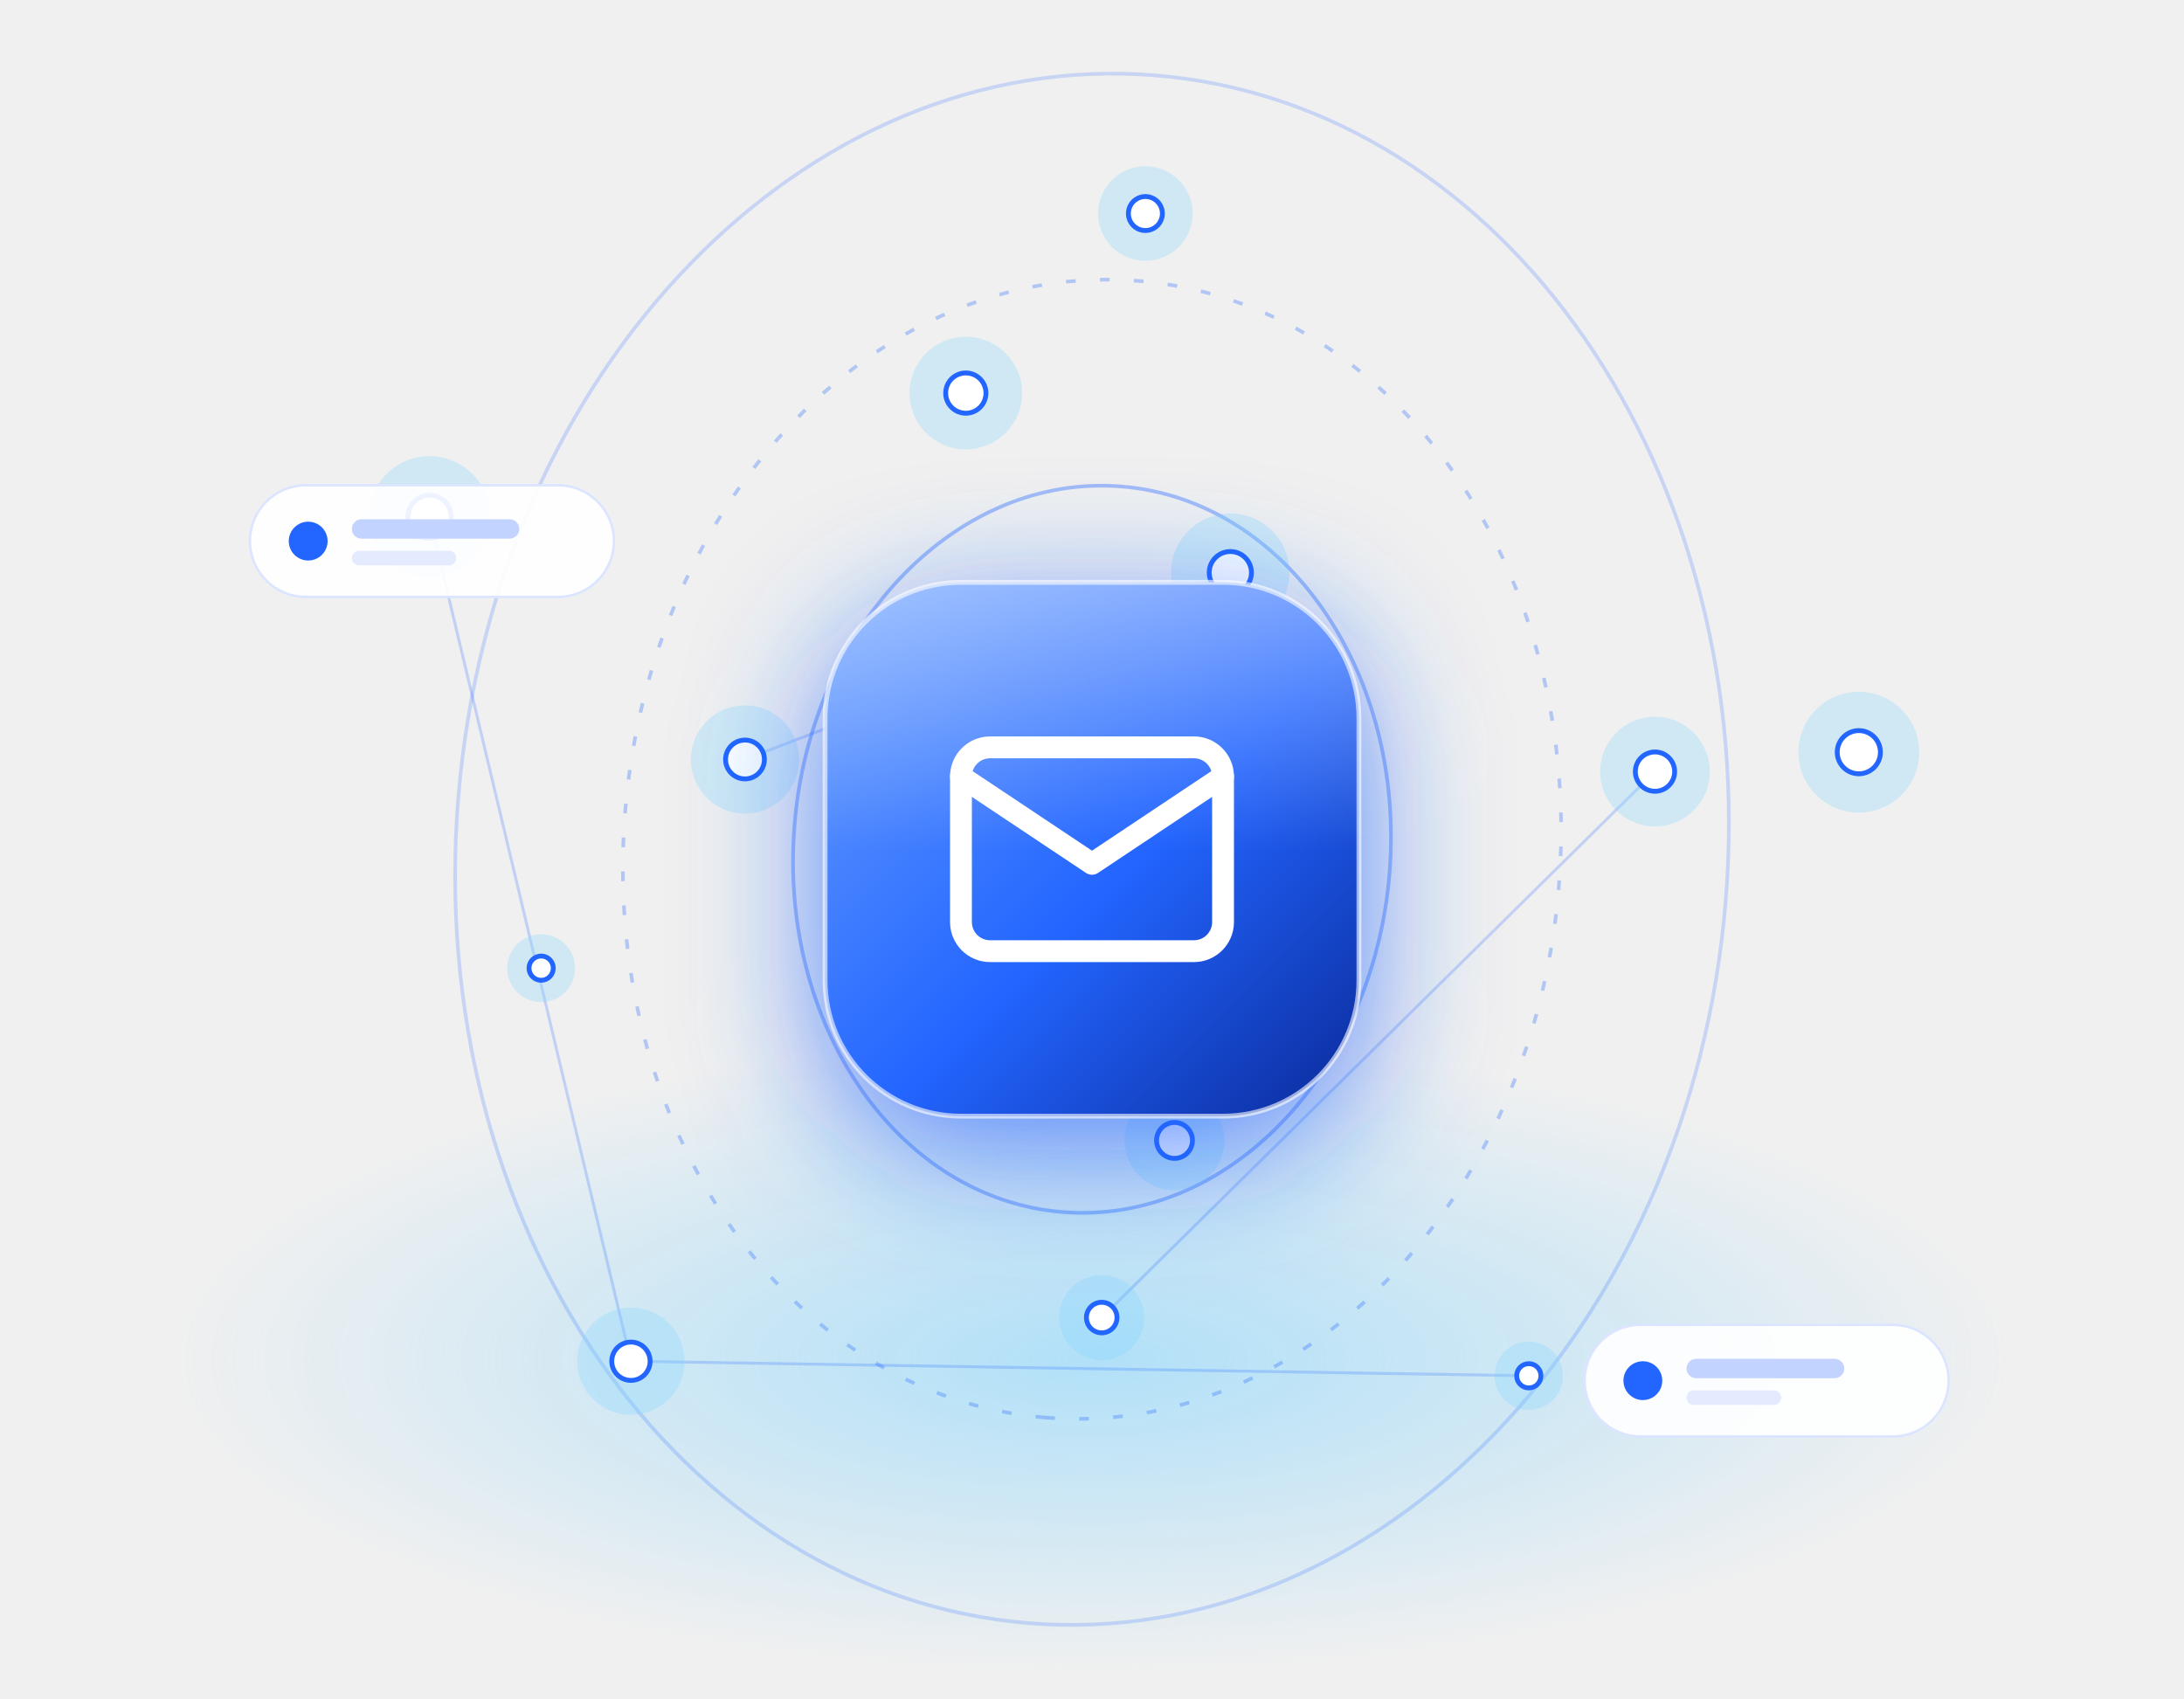
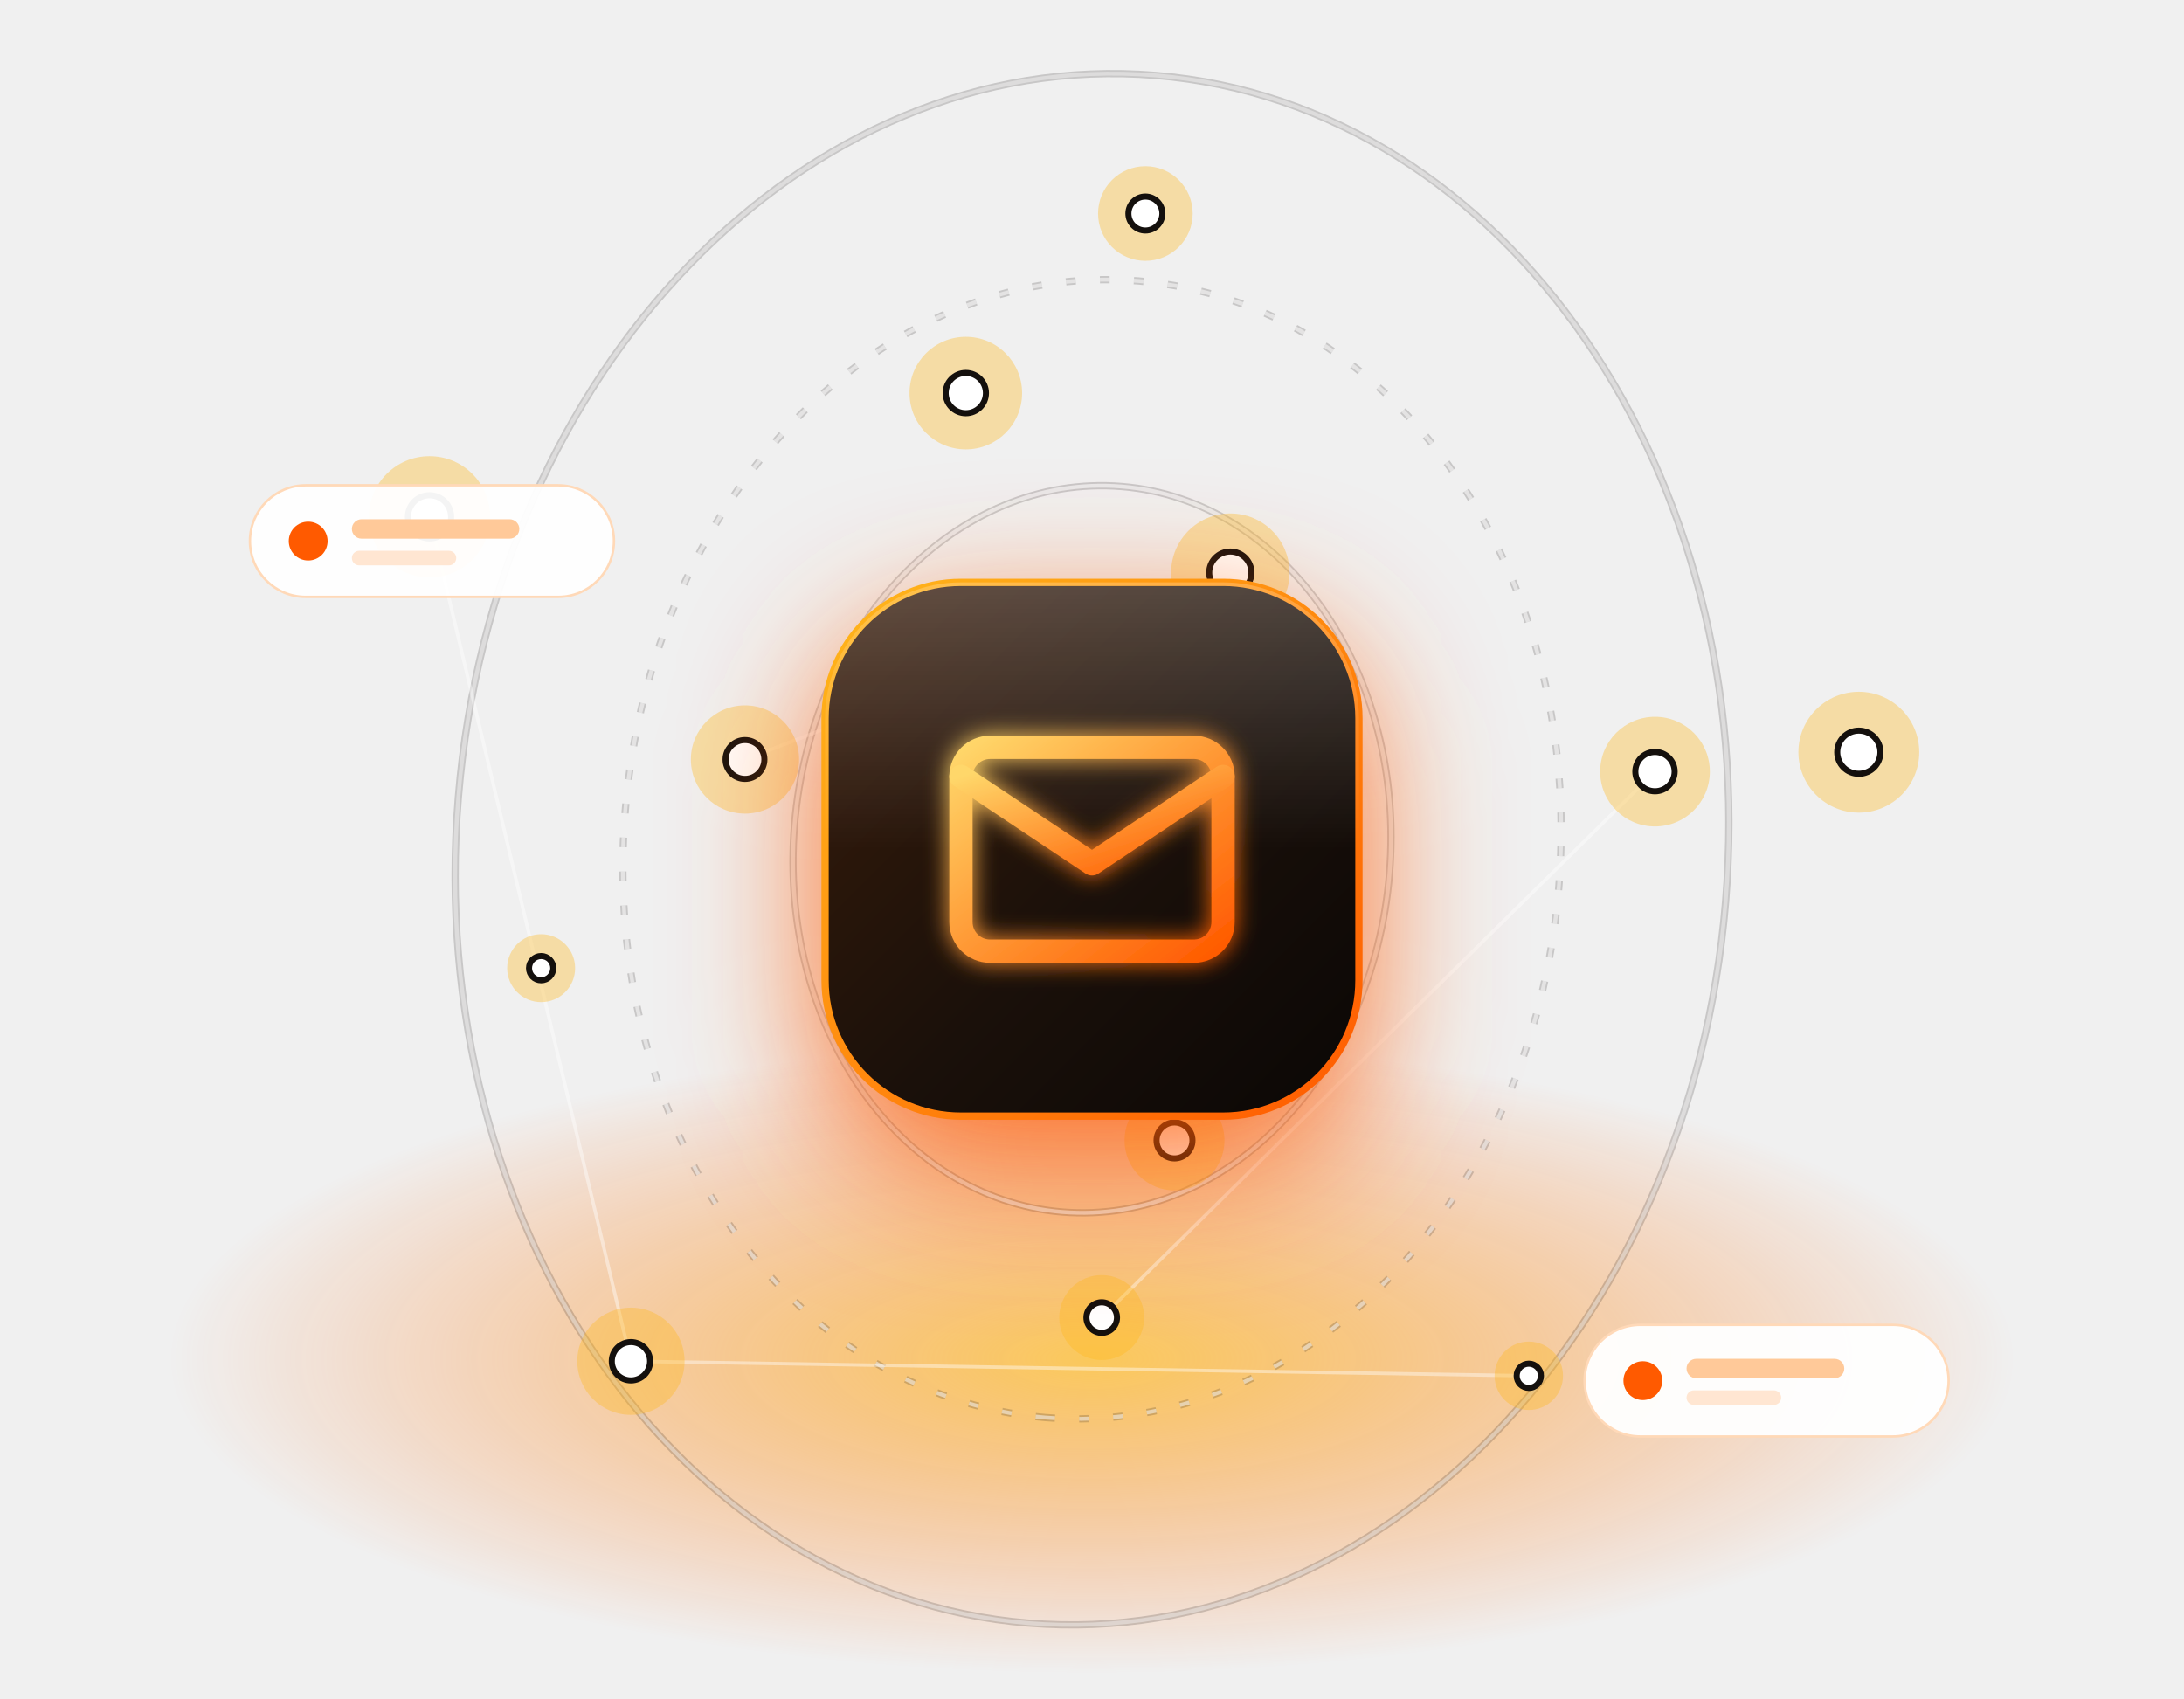
<svg xmlns="http://www.w3.org/2000/svg" viewBox="0 0 900 700" width="900" height="700" fill="none">
  <defs>
    <radialGradient id="glow" cx="50%" cy="50%" r="50%">
-       <stop offset="0%" stop-color="#7dd3ff" stop-opacity=".55" />
-       <stop offset="100%" stop-color="#7dd3ff" stop-opacity="0" />
+       <stop offset="0%" stop-color="#FFB81C" stop-opacity=".7" />
+       <stop offset="100%" stop-color="#FF5A00" stop-opacity="0" />
    </radialGradient>
    <linearGradient id="tile" x1="0" y1="0" x2="1" y2="1">
-       <stop offset="0%" stop-color="#6aa0ff" />
-       <stop offset="55%" stop-color="#2365ff" />
-       <stop offset="100%" stop-color="#0a2a9a" />
+       <stop offset="0%" stop-color="#3A1D0B" />
+       <stop offset="55%" stop-color="#1A100A" />
+       <stop offset="100%" stop-color="#0A0705" />
+     </linearGradient>
+     <linearGradient id="edge" x1="0" y1="0" x2="1" y2="1">
+       <stop offset="0%" stop-color="#FFB81C" />
+       <stop offset="100%" stop-color="#FF5A00" />
+     </linearGradient>
+     <linearGradient id="ico" x1="0" y1="0" x2="1" y2="1">
+       <stop offset="0%" stop-color="#FFD76A" />
+       <stop offset="100%" stop-color="#FF5A00" />
    </linearGradient>
    <linearGradient id="shine" x1="0" y1="0" x2="0" y2="1">
-       <stop offset="0%" stop-color="#fff" stop-opacity=".38" />
+       <stop offset="0%" stop-color="#fff" stop-opacity=".22" />
      <stop offset="100%" stop-color="#fff" stop-opacity="0" />
    </linearGradient>
    <filter id="blur" x="-50%" y="-50%" width="200%" height="200%">
-       <feGaussianBlur stdDeviation="28" />
+       <feGaussianBlur stdDeviation="30" />
    </filter>
-     <filter id="soft" x="-50%" y="-50%" width="200%" height="200%">
-       <feGaussianBlur stdDeviation="4" />
+     <filter id="iglow" x="-30%" y="-30%" width="160%" height="160%">
+       <feGaussianBlur stdDeviation="0.8" result="b" />
+       <feMerge>
+         <feMergeNode in="b" />
+         <feMergeNode in="SourceGraphic" />
+       </feMerge>
    </filter>
    <clipPath id="clip">
      <rect x="340" y="240" width="220" height="220" rx="56" />
    </clipPath>
  </defs>
  <ellipse cx="450" cy="560" rx="380" ry="130" fill="url(#glow)" />
  <g transform="rotate(94.7 450 350)">
-     <ellipse cx="450" cy="350" rx="150" ry="123" stroke="#2365ff" stroke-opacity=".38" stroke-width="1.5" />
-     <ellipse cx="450" cy="350" rx="235" ry="193" stroke="#2365ff" stroke-opacity=".3" stroke-width="1.5" stroke-dasharray="4 10" />
-     <ellipse cx="450" cy="350" rx="320" ry="262" stroke="#2365ff" stroke-opacity=".2" stroke-width="1.5" />
+     <ellipse cx="450" cy="350" rx="150" ry="123" stroke="#14100D" stroke-opacity=".18" stroke-width="3" />
+     <ellipse cx="450" cy="350" rx="150" ry="123" stroke="#fff" stroke-opacity="0.6" stroke-width="1.6" />
+     <ellipse cx="450" cy="350" rx="235" ry="193" stroke="#14100D" stroke-opacity=".18" stroke-width="3" stroke-dasharray="4 10" />
+     <ellipse cx="450" cy="350" rx="235" ry="193" stroke="#fff" stroke-opacity="0.5" stroke-width="1.6" stroke-dasharray="4 10" />
+     <ellipse cx="450" cy="350" rx="320" ry="262" stroke="#14100D" stroke-opacity=".18" stroke-width="3" />
+     <ellipse cx="450" cy="350" rx="320" ry="262" stroke="#fff" stroke-opacity="0.38" stroke-width="1.6" />
  </g>
-   <line x1="307" y1="313" x2="507" y2="236" stroke="#2365ff" stroke-opacity=".22" stroke-width="1.2" />
-   <line x1="682" y1="318" x2="454" y2="543" stroke="#2365ff" stroke-opacity=".22" stroke-width="1.2" />
-   <line x1="630" y1="567" x2="260" y2="561" stroke="#2365ff" stroke-opacity=".22" stroke-width="1.2" />
-   <line x1="260" y1="561" x2="177" y2="213" stroke="#2365ff" stroke-opacity=".22" stroke-width="1.2" />
-   <circle cx="307" cy="313" r="22.3" fill="#7dd3ff" fill-opacity=".28" />
-   <circle cx="307" cy="313" r="8.0" fill="#fff" stroke="#2365ff" stroke-width="2" />
-   <circle cx="507" cy="236" r="24.4" fill="#7dd3ff" fill-opacity=".28" />
-   <circle cx="507" cy="236" r="8.7" fill="#fff" stroke="#2365ff" stroke-width="2" />
-   <circle cx="484" cy="470" r="20.6" fill="#7dd3ff" fill-opacity=".28" />
-   <circle cx="484" cy="470" r="7.4" fill="#fff" stroke="#2365ff" stroke-width="2" />
-   <circle cx="398" cy="162" r="23.2" fill="#7dd3ff" fill-opacity=".28" />
-   <circle cx="398" cy="162" r="8.3" fill="#fff" stroke="#2365ff" stroke-width="2" />
-   <circle cx="682" cy="318" r="22.6" fill="#7dd3ff" fill-opacity=".28" />
-   <circle cx="682" cy="318" r="8.1" fill="#fff" stroke="#2365ff" stroke-width="2" />
-   <circle cx="454" cy="543" r="17.5" fill="#7dd3ff" fill-opacity=".28" />
-   <circle cx="454" cy="543" r="6.3" fill="#fff" stroke="#2365ff" stroke-width="2" />
-   <circle cx="223" cy="399" r="14.0" fill="#7dd3ff" fill-opacity=".28" />
-   <circle cx="223" cy="399" r="5.0" fill="#fff" stroke="#2365ff" stroke-width="2" />
-   <circle cx="472" cy="88" r="19.5" fill="#7dd3ff" fill-opacity=".28" />
-   <circle cx="472" cy="88" r="7.0" fill="#fff" stroke="#2365ff" stroke-width="2" />
-   <circle cx="766" cy="310" r="24.9" fill="#7dd3ff" fill-opacity=".28" />
-   <circle cx="766" cy="310" r="8.9" fill="#fff" stroke="#2365ff" stroke-width="2" />
-   <circle cx="630" cy="567" r="14.1" fill="#7dd3ff" fill-opacity=".28" />
-   <circle cx="630" cy="567" r="5.0" fill="#fff" stroke="#2365ff" stroke-width="2" />
-   <circle cx="260" cy="561" r="22.1" fill="#7dd3ff" fill-opacity=".28" />
-   <circle cx="260" cy="561" r="7.9" fill="#fff" stroke="#2365ff" stroke-width="2" />
-   <circle cx="177" cy="213" r="25.0" fill="#7dd3ff" fill-opacity=".28" />
-   <circle cx="177" cy="213" r="8.9" fill="#fff" stroke="#2365ff" stroke-width="2" />
-   <rect x="340" y="254" width="220" height="220" rx="56" fill="#2365ff" fill-opacity=".75" filter="url(#blur)" />
-   <rect x="340" y="240" width="220" height="220" rx="56" fill="url(#tile)" stroke="#fff" stroke-opacity=".6" stroke-width="2" />
+   <line x1="307" y1="313" x2="507" y2="236" stroke="#fff" stroke-opacity=".42" stroke-width="1.4" />
+   <line x1="682" y1="318" x2="454" y2="543" stroke="#fff" stroke-opacity=".42" stroke-width="1.4" />
+   <line x1="630" y1="567" x2="260" y2="561" stroke="#fff" stroke-opacity=".42" stroke-width="1.4" />
+   <line x1="260" y1="561" x2="177" y2="213" stroke="#fff" stroke-opacity=".42" stroke-width="1.4" />
+   <circle cx="307" cy="313" r="22.3" fill="#FFB81C" fill-opacity=".35" />
+   <circle cx="307" cy="313" r="8.0" fill="#fff" stroke="#14100D" stroke-width="2.5" />
+   <circle cx="507" cy="236" r="24.4" fill="#FFB81C" fill-opacity=".35" />
+   <circle cx="507" cy="236" r="8.7" fill="#fff" stroke="#14100D" stroke-width="2.5" />
+   <circle cx="484" cy="470" r="20.6" fill="#FFB81C" fill-opacity=".35" />
+   <circle cx="484" cy="470" r="7.4" fill="#fff" stroke="#14100D" stroke-width="2.5" />
+   <circle cx="398" cy="162" r="23.2" fill="#FFB81C" fill-opacity=".35" />
+   <circle cx="398" cy="162" r="8.3" fill="#fff" stroke="#14100D" stroke-width="2.5" />
+   <circle cx="682" cy="318" r="22.6" fill="#FFB81C" fill-opacity=".35" />
+   <circle cx="682" cy="318" r="8.1" fill="#fff" stroke="#14100D" stroke-width="2.5" />
+   <circle cx="454" cy="543" r="17.5" fill="#FFB81C" fill-opacity=".35" />
+   <circle cx="454" cy="543" r="6.3" fill="#fff" stroke="#14100D" stroke-width="2.5" />
+   <circle cx="223" cy="399" r="14.0" fill="#FFB81C" fill-opacity=".35" />
+   <circle cx="223" cy="399" r="5.0" fill="#fff" stroke="#14100D" stroke-width="2.5" />
+   <circle cx="472" cy="88" r="19.5" fill="#FFB81C" fill-opacity=".35" />
+   <circle cx="472" cy="88" r="7.0" fill="#fff" stroke="#14100D" stroke-width="2.5" />
+   <circle cx="766" cy="310" r="24.9" fill="#FFB81C" fill-opacity=".35" />
+   <circle cx="766" cy="310" r="8.9" fill="#fff" stroke="#14100D" stroke-width="2.5" />
+   <circle cx="630" cy="567" r="14.1" fill="#FFB81C" fill-opacity=".35" />
+   <circle cx="630" cy="567" r="5.0" fill="#fff" stroke="#14100D" stroke-width="2.5" />
+   <circle cx="260" cy="561" r="22.1" fill="#FFB81C" fill-opacity=".35" />
+   <circle cx="260" cy="561" r="7.9" fill="#fff" stroke="#14100D" stroke-width="2.5" />
+   <circle cx="177" cy="213" r="25.0" fill="#FFB81C" fill-opacity=".35" />
+   <circle cx="177" cy="213" r="8.9" fill="#fff" stroke="#14100D" stroke-width="2.5" />
+   <rect x="340" y="260" width="220" height="220" rx="56" fill="#FF5A00" fill-opacity=".85" filter="url(#blur)" />
+   <rect x="340" y="240" width="220" height="220" rx="56" fill="url(#tile)" stroke="url(#edge)" stroke-width="3" />
  <g clip-path="url(#clip)">
    <rect x="340" y="240" width="220" height="110" fill="url(#shine)" />
  </g>
-   <g transform="translate(378 278) scale(6)" stroke="#fff" stroke-width="1.5" stroke-linecap="round" stroke-linejoin="round">
+   <g transform="translate(378 278) scale(6)" stroke="url(#ico)" stroke-width="1.6" stroke-linecap="round" stroke-linejoin="round" filter="url(#iglow)">
    <rect x="3" y="5" width="18" height="14" rx="2" />
    <path d="M3 7l9 6 9-6" />
  </g>
  <g transform="translate(103 200)">
-     <rect width="150" height="46" rx="23" fill="#fff" fill-opacity=".92" stroke="#dbe5ff" />
-     <circle cx="24" cy="23" r="8" fill="#2365ff" />
-     <rect x="42" y="14" width="69" height="8" rx="4" fill="#c3d3ff" />
-     <rect x="42" y="27" width="43" height="6" rx="3" fill="#e4ebff" />
+     <rect width="150" height="46" rx="23" fill="#fff" fill-opacity=".95" stroke="#FFD9B8" />
+     <circle cx="24" cy="23" r="8" fill="#FF5A00" />
+     <rect x="42" y="14" width="69" height="8" rx="4" fill="#FFC999" />
+     <rect x="42" y="27" width="43" height="6" rx="3" fill="#FFE6D2" />
  </g>
  <g transform="translate(653 546)">
-     <rect width="150" height="46" rx="23" fill="#fff" fill-opacity=".92" stroke="#dbe5ff" />
-     <circle cx="24" cy="23" r="8" fill="#2365ff" />
-     <rect x="42" y="14" width="65" height="8" rx="4" fill="#c3d3ff" />
-     <rect x="42" y="27" width="39" height="6" rx="3" fill="#e4ebff" />
+     <rect width="150" height="46" rx="23" fill="#fff" fill-opacity=".95" stroke="#FFD9B8" />
+     <circle cx="24" cy="23" r="8" fill="#FF5A00" />
+     <rect x="42" y="14" width="65" height="8" rx="4" fill="#FFC999" />
+     <rect x="42" y="27" width="39" height="6" rx="3" fill="#FFE6D2" />
  </g>
</svg>
